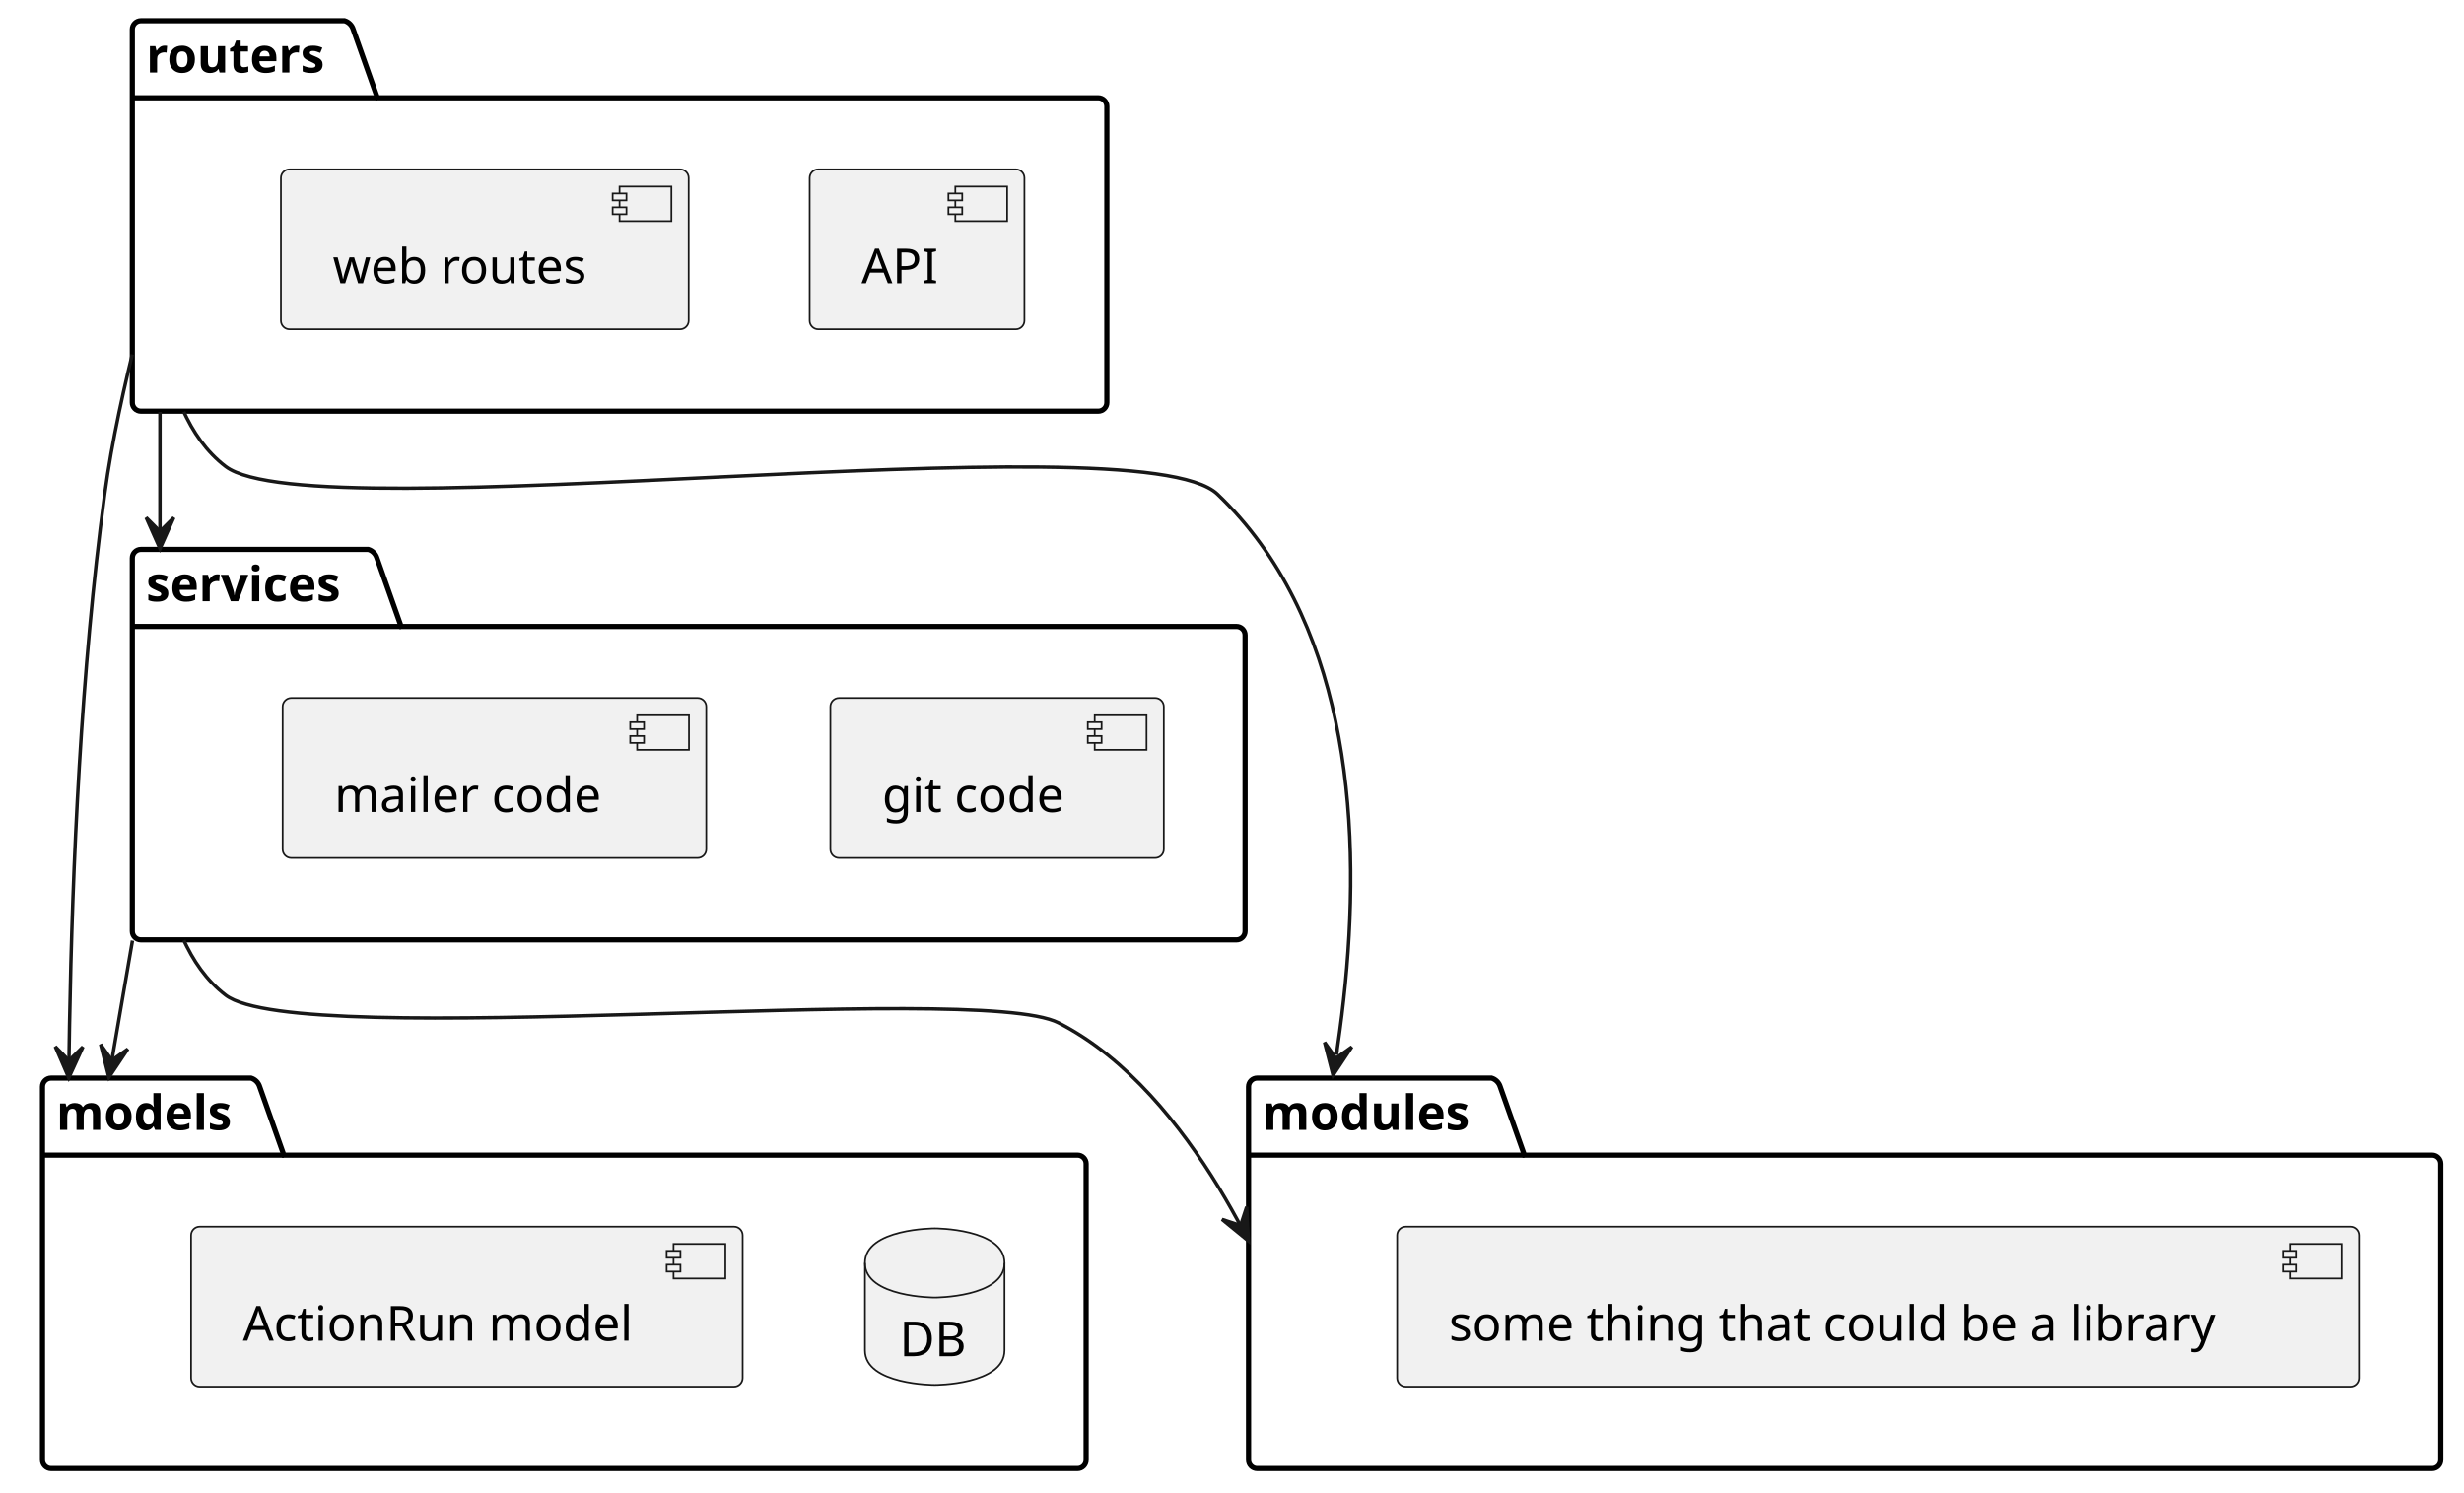
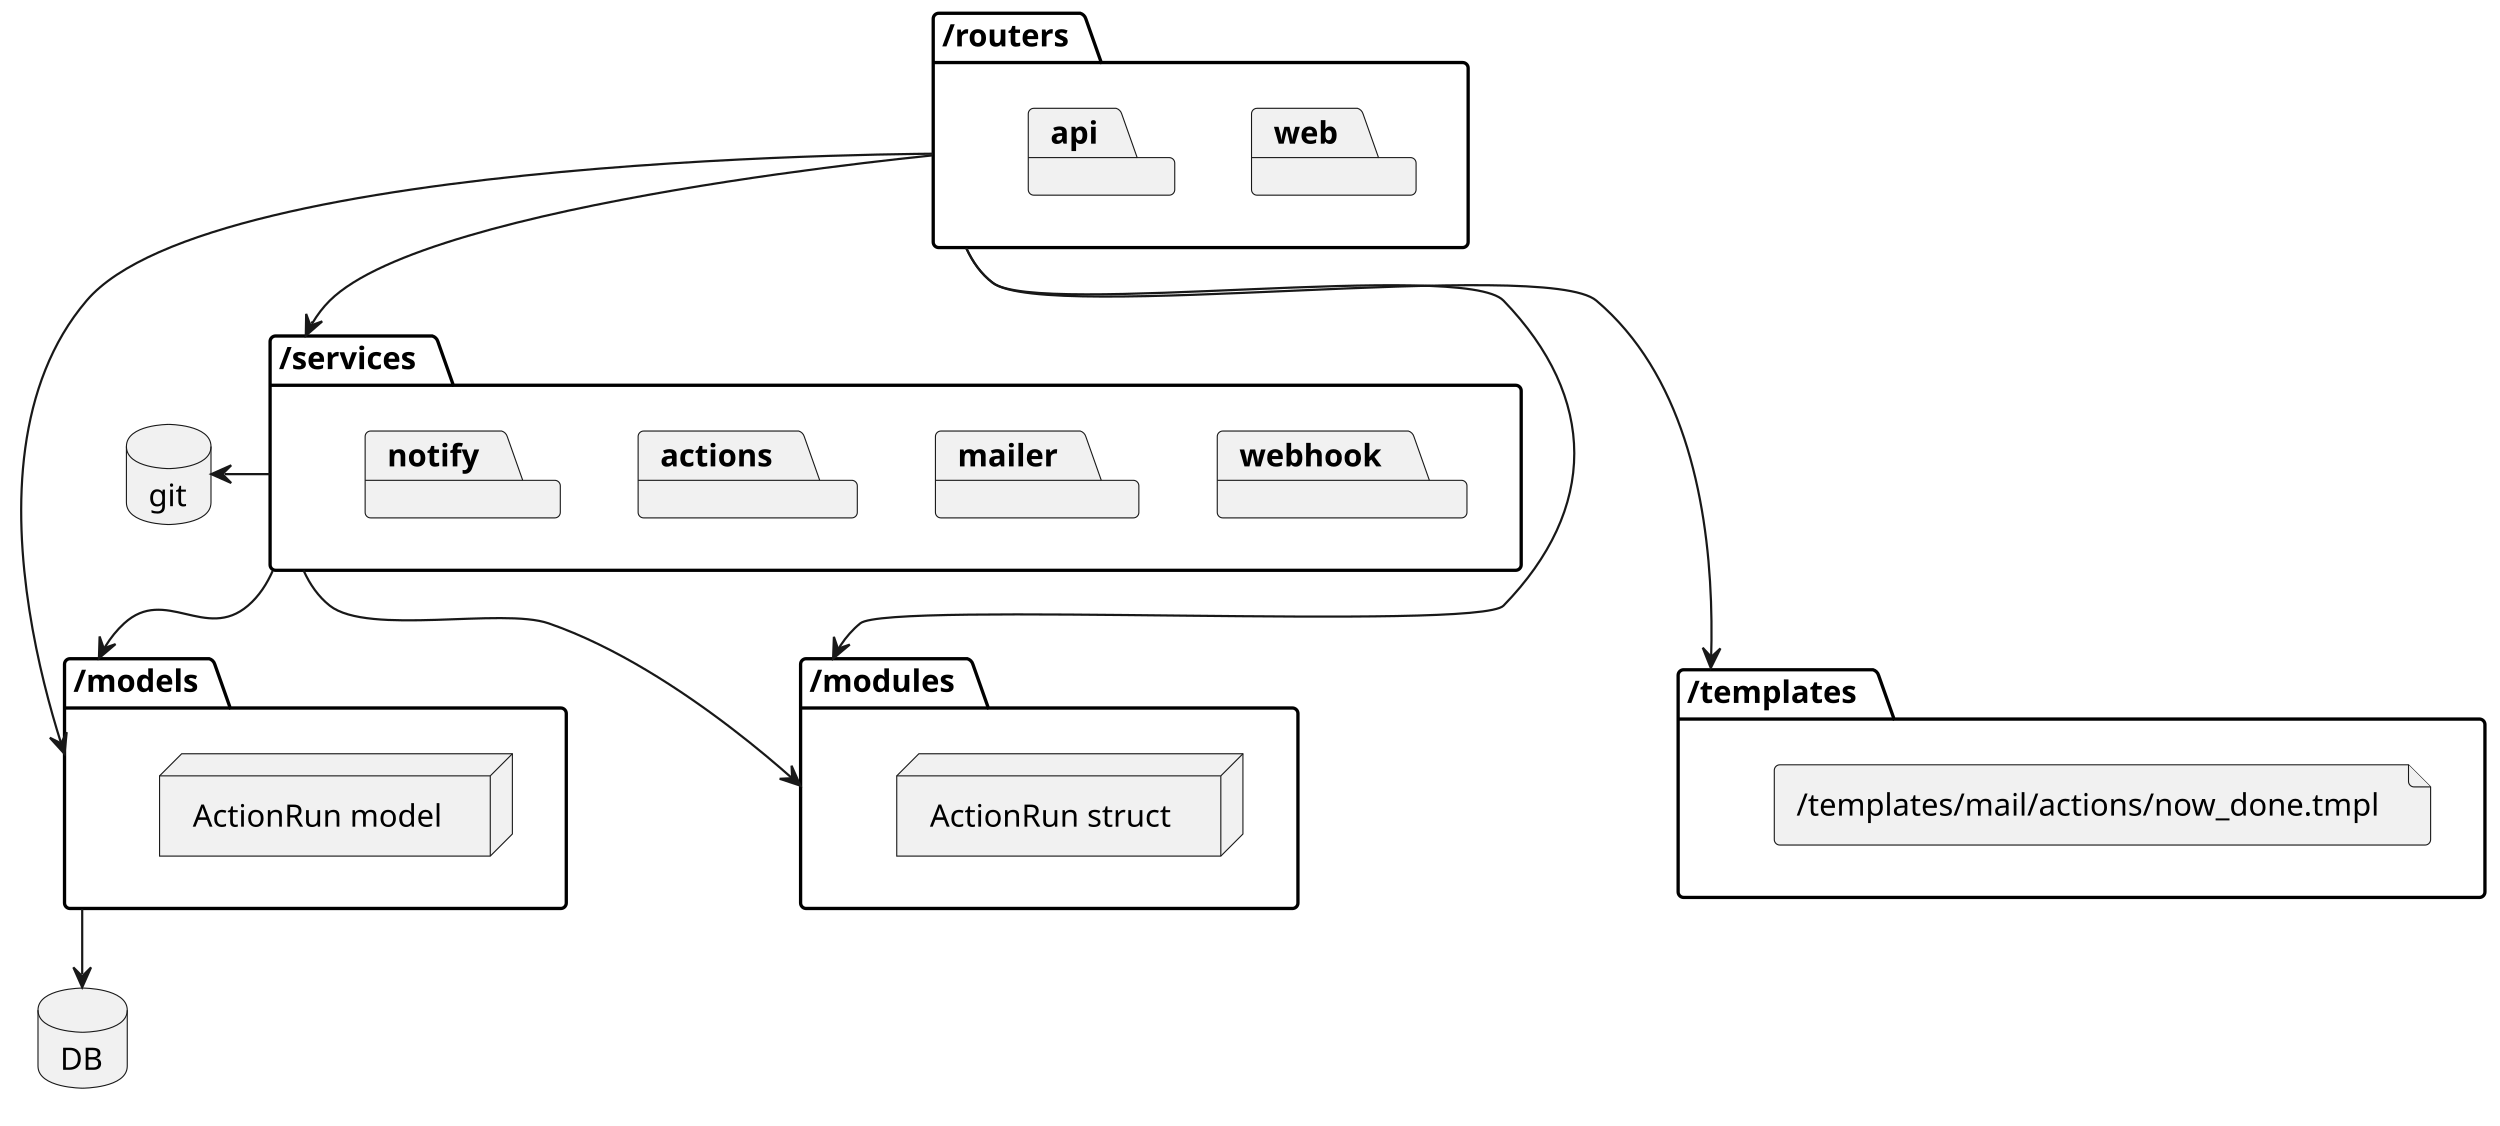
- <svg xmlns="http://www.w3.org/2000/svg" contentStyleType="text/css" data-diagram-type="DESCRIPTION" height="432px" preserveAspectRatio="none" style="width:713px;height:432px;background:#FFFFFF;" version="1.1" viewBox="0 0 713 432" width="713px" zoomAndPan="magnify">
+ <svg xmlns="http://www.w3.org/2000/svg" contentStyleType="text/css" data-diagram-type="DESCRIPTION" height="509px" preserveAspectRatio="none" style="width:1131px;height:509px;background:#FFFFFF;" version="1.1" viewBox="0 0 1131 509" width="1131px" zoomAndPan="magnify">
  <defs />
  <g>
-     <g class="cluster" data-entity="models" data-source-line="2" data-uid="ent0002" id="cluster_models">
-       <path d="M14.791,312 L72.645,312 A3.75,3.75 0 0 1 75.145,314.5 L82.145,334.297 L311.791,334.297 A2.5,2.5 0 0 1 314.291,336.797 L314.291,422.5 A2.5,2.5 0 0 1 311.791,425 L14.791,425 A2.5,2.5 0 0 1 12.291,422.5 L12.291,314.5 A2.5,2.5 0 0 1 14.791,312" fill="none" style="stroke:#000000;stroke-width:1.5;" />
-       <line style="stroke:#000000;stroke-width:1.5;" x1="12.291" x2="82.145" y1="334.297" y2="334.297" />
-       <text fill="#000000" font-family="sans-serif" font-size="14" font-weight="bold" lengthAdjust="spacing" textLength="56.855" x="16.291" y="326.995">models</text>
+     <g class="cluster" data-entity=".routers" data-source-line="6" data-uid="ent0002" id="cluster_.routers">
+       <path d="M424.688,6 L488.715,6 A3.75,3.75 0 0 1 491.215,8.5 L498.215,28.297 L661.688,28.297 A2.5,2.5 0 0 1 664.188,30.797 L664.188,109.5 A2.5,2.5 0 0 1 661.688,112 L424.688,112 A2.5,2.5 0 0 1 422.188,109.5 L422.188,8.5 A2.5,2.5 0 0 1 424.688,6" fill="none" style="stroke:#000000;stroke-width:1.5;" />
+       <line style="stroke:#000000;stroke-width:1.5;" x1="422.188" x2="498.215" y1="28.297" y2="28.297" />
+       <text fill="#000000" font-family="sans-serif" font-size="14" font-weight="bold" lengthAdjust="spacing" textLength="63.027" x="426.188" y="20.995">/routers</text>
    </g>
-     <g class="cluster" data-entity="modules" data-source-line="7" data-uid="ent0005" id="cluster_modules">
-       <path d="M363.791,312 L431.612,312 A3.75,3.75 0 0 1 434.112,314.5 L441.112,334.297 L703.791,334.297 A2.5,2.5 0 0 1 706.291,336.797 L706.291,422.5 A2.5,2.5 0 0 1 703.791,425 L363.791,425 A2.5,2.5 0 0 1 361.291,422.5 L361.291,314.5 A2.5,2.5 0 0 1 363.791,312" fill="none" style="stroke:#000000;stroke-width:1.5;" />
-       <line style="stroke:#000000;stroke-width:1.5;" x1="361.291" x2="441.112" y1="334.297" y2="334.297" />
-       <text fill="#000000" font-family="sans-serif" font-size="14" font-weight="bold" lengthAdjust="spacing" textLength="66.821" x="365.291" y="326.995">modules</text>
+     <g class="cluster" data-entity=".services" data-source-line="13" data-uid="ent0005" id="cluster_.services">
+       <path d="M124.688,152 L195.585,152 A3.75,3.75 0 0 1 198.085,154.5 L205.085,174.297 L685.688,174.297 A2.5,2.5 0 0 1 688.188,176.797 L688.188,255.5 A2.5,2.5 0 0 1 685.688,258 L124.688,258 A2.5,2.5 0 0 1 122.188,255.5 L122.188,154.5 A2.5,2.5 0 0 1 124.688,152" fill="none" style="stroke:#000000;stroke-width:1.5;" />
+       <line style="stroke:#000000;stroke-width:1.5;" x1="122.188" x2="205.085" y1="174.297" y2="174.297" />
+       <text fill="#000000" font-family="sans-serif" font-size="14" font-weight="bold" lengthAdjust="spacing" textLength="69.897" x="126.188" y="166.995">/services</text>
    </g>
-     <g class="cluster" data-entity="services" data-source-line="11" data-uid="ent0007" id="cluster_services">
-       <path d="M40.791,159 L106.575,159 A3.75,3.75 0 0 1 109.075,161.5 L116.075,181.297 L357.791,181.297 A2.5,2.5 0 0 1 360.291,183.797 L360.291,269.5 A2.5,2.5 0 0 1 357.791,272 L40.791,272 A2.5,2.5 0 0 1 38.291,269.5 L38.291,161.5 A2.5,2.5 0 0 1 40.791,159" fill="none" style="stroke:#000000;stroke-width:1.5;" />
-       <line style="stroke:#000000;stroke-width:1.5;" x1="38.291" x2="116.075" y1="181.297" y2="181.297" />
-       <text fill="#000000" font-family="sans-serif" font-size="14" font-weight="bold" lengthAdjust="spacing" textLength="64.784" x="42.291" y="173.995">services</text>
+     <g class="cluster" data-entity=".models" data-source-line="25" data-uid="ent0014" id="cluster_.models">
+       <path d="M31.688,298 L94.655,298 A3.75,3.75 0 0 1 97.155,300.5 L104.155,320.297 L253.688,320.297 A2.5,2.5 0 0 1 256.188,322.797 L256.188,408.5 A2.5,2.5 0 0 1 253.688,411 L31.688,411 A2.5,2.5 0 0 1 29.188,408.5 L29.188,300.5 A2.5,2.5 0 0 1 31.688,298" fill="none" style="stroke:#000000;stroke-width:1.5;" />
+       <line style="stroke:#000000;stroke-width:1.5;" x1="29.188" x2="104.155" y1="320.297" y2="320.297" />
+       <text fill="#000000" font-family="sans-serif" font-size="14" font-weight="bold" lengthAdjust="spacing" textLength="61.968" x="33.188" y="312.995">/models</text>
    </g>
-     <g class="cluster" data-entity="routers" data-source-line="20" data-uid="ent0010" id="cluster_routers">
-       <path d="M40.791,6 L99.705,6 A3.75,3.75 0 0 1 102.205,8.5 L109.205,28.297 L317.791,28.297 A2.5,2.5 0 0 1 320.291,30.797 L320.291,116.5 A2.5,2.5 0 0 1 317.791,119 L40.791,119 A2.5,2.5 0 0 1 38.291,116.5 L38.291,8.5 A2.5,2.5 0 0 1 40.791,6" fill="none" style="stroke:#000000;stroke-width:1.5;" />
-       <line style="stroke:#000000;stroke-width:1.5;" x1="38.291" x2="109.205" y1="28.297" y2="28.297" />
-       <text fill="#000000" font-family="sans-serif" font-size="14" font-weight="bold" lengthAdjust="spacing" textLength="57.914" x="42.291" y="20.995">routers</text>
+     <g class="cluster" data-entity=".modules" data-source-line="30" data-uid="ent0017" id="cluster_.modules">
+       <path d="M364.688,298 L437.622,298 A3.75,3.75 0 0 1 440.122,300.5 L447.122,320.297 L584.688,320.297 A2.5,2.5 0 0 1 587.188,322.797 L587.188,408.5 A2.5,2.5 0 0 1 584.688,411 L364.688,411 A2.5,2.5 0 0 1 362.188,408.5 L362.188,300.5 A2.5,2.5 0 0 1 364.688,298" fill="none" style="stroke:#000000;stroke-width:1.5;" />
+       <line style="stroke:#000000;stroke-width:1.5;" x1="362.188" x2="447.122" y1="320.297" y2="320.297" />
+       <text fill="#000000" font-family="sans-serif" font-size="14" font-weight="bold" lengthAdjust="spacing" textLength="71.935" x="366.188" y="312.995">/modules</text>
    </g>
-     <g class="entity" data-entity="DB" data-source-line="3" data-uid="ent0003" id="entity_DB">
-       <path d="M250.291,365.5 C250.291,355.5 270.483,355.5 270.483,355.5 C270.483,355.5 290.675,355.5 290.675,365.5 L290.675,390.797 C290.675,400.797 270.483,400.797 270.483,400.797 C270.483,400.797 250.291,400.797 250.291,390.797 L250.291,365.5" fill="#F1F1F1" style="stroke:#181818;stroke-width:0.5;" />
-       <path d="M250.291,365.5 C250.291,375.5 270.483,375.5 270.483,375.5 C270.483,375.5 290.675,375.5 290.675,365.5" fill="none" style="stroke:#181818;stroke-width:0.5;" />
-       <text fill="#000000" font-family="sans-serif" font-size="14" lengthAdjust="spacing" textLength="20.385" x="260.291" y="392.495">DB</text>
+     <g class="cluster" data-entity=".templates" data-source-line="39" data-uid="ent0019" id="cluster_.templates">
+       <path d="M761.688,303 L847.364,303 A3.75,3.75 0 0 1 849.864,305.5 L856.864,325.297 L1121.688,325.297 A2.5,2.5 0 0 1 1124.188,327.797 L1124.188,403.5 A2.5,2.5 0 0 1 1121.688,406 L761.688,406 A2.5,2.5 0 0 1 759.188,403.5 L759.188,305.5 A2.5,2.5 0 0 1 761.688,303" fill="none" style="stroke:#000000;stroke-width:1.5;" />
+       <line style="stroke:#000000;stroke-width:1.5;" x1="759.188" x2="856.864" y1="325.297" y2="325.297" />
+       <text fill="#000000" font-family="sans-serif" font-size="14" font-weight="bold" lengthAdjust="spacing" textLength="84.677" x="763.188" y="317.995">/templates</text>
    </g>
-     <g class="entity" data-entity="ActionRun model" data-source-line="4" data-uid="ent0004" id="entity_ActionRun model">
-       <rect fill="#F1F1F1" height="46.297" rx="2.5" ry="2.5" style="stroke:#181818;stroke-width:0.5;" width="159.608" x="55.291" y="355" />
-       <rect fill="#F1F1F1" height="10" style="stroke:#181818;stroke-width:0.5;" width="15" x="194.899" y="360" />
-       <rect fill="#F1F1F1" height="2" style="stroke:#181818;stroke-width:0.5;" width="4" x="192.899" y="362" />
-       <rect fill="#F1F1F1" height="2" style="stroke:#181818;stroke-width:0.5;" width="4" x="192.899" y="366" />
-       <text fill="#000000" font-family="sans-serif" font-size="14" lengthAdjust="spacing" textLength="119.608" x="70.291" y="387.995">ActionRun model</text>
+     <g class="entity" data-entity="web" data-source-line="7" data-uid="ent0003" id="entity_web">
+       <path d="M568.688,49 L614.138,49 A3.75,3.75 0 0 1 616.638,51.5 L623.638,71.297 L638.138,71.297 A2.5,2.5 0 0 1 640.638,73.797 L640.638,85.797 A2.5,2.5 0 0 1 638.138,88.297 L568.688,88.297 A2.5,2.5 0 0 1 566.188,85.797 L566.188,51.5 A2.5,2.5 0 0 1 568.688,49" fill="#F1F1F1" style="stroke:#181818;stroke-width:0.5;" />
+       <line style="stroke:#181818;stroke-width:0.5;" x1="566.188" x2="623.638" y1="71.297" y2="71.297" />
+       <text fill="#000000" font-family="sans-serif" font-size="14" font-weight="bold" lengthAdjust="spacing" textLength="32.45" x="576.188" y="64.995">web</text>
    </g>
-     <g class="entity" data-entity="some thing that could be a library" data-source-line="8" data-uid="ent0006" id="entity_some thing that could be a library">
-       <rect fill="#F1F1F1" height="46.297" rx="2.5" ry="2.5" style="stroke:#181818;stroke-width:0.5;" width="278.287" x="404.291" y="355" />
-       <rect fill="#F1F1F1" height="10" style="stroke:#181818;stroke-width:0.5;" width="15" x="662.578" y="360" />
-       <rect fill="#F1F1F1" height="2" style="stroke:#181818;stroke-width:0.5;" width="4" x="660.578" y="362" />
-       <rect fill="#F1F1F1" height="2" style="stroke:#181818;stroke-width:0.5;" width="4" x="660.578" y="366" />
-       <text fill="#000000" font-family="sans-serif" font-size="14" lengthAdjust="spacing" textLength="238.287" x="419.291" y="387.995">some thing that could be a library</text>
+     <g class="entity" data-entity="api" data-source-line="8" data-uid="ent0004" id="entity_api">
+       <path d="M467.688,49 L504.955,49 A3.75,3.75 0 0 1 507.455,51.5 L514.455,71.297 L528.955,71.297 A2.5,2.5 0 0 1 531.455,73.797 L531.455,85.797 A2.5,2.5 0 0 1 528.955,88.297 L467.688,88.297 A2.5,2.5 0 0 1 465.188,85.797 L465.188,51.5 A2.5,2.5 0 0 1 467.688,49" fill="#F1F1F1" style="stroke:#181818;stroke-width:0.5;" />
+       <line style="stroke:#181818;stroke-width:0.5;" x1="465.188" x2="514.455" y1="71.297" y2="71.297" />
+       <text fill="#000000" font-family="sans-serif" font-size="14" font-weight="bold" lengthAdjust="spacing" textLength="24.268" x="475.188" y="64.995">api</text>
    </g>
-     <g class="entity" data-entity="git code" data-source-line="12" data-uid="ent0008" id="entity_git code">
-       <rect fill="#F1F1F1" height="46.297" rx="2.5" ry="2.5" style="stroke:#181818;stroke-width:0.5;" width="96.478" x="240.291" y="202" />
-       <rect fill="#F1F1F1" height="10" style="stroke:#181818;stroke-width:0.5;" width="15" x="316.769" y="207" />
-       <rect fill="#F1F1F1" height="2" style="stroke:#181818;stroke-width:0.5;" width="4" x="314.769" y="209" />
-       <rect fill="#F1F1F1" height="2" style="stroke:#181818;stroke-width:0.5;" width="4" x="314.769" y="213" />
-       <text fill="#000000" font-family="sans-serif" font-size="14" lengthAdjust="spacing" textLength="56.478" x="255.291" y="234.995">git code</text>
+     <g class="entity" data-entity="notify" data-source-line="14" data-uid="ent0006" id="entity_notify">
+       <path d="M167.688,195 L226.981,195 A3.75,3.75 0 0 1 229.481,197.5 L236.481,217.297 L250.981,217.297 A2.5,2.5 0 0 1 253.481,219.797 L253.481,231.797 A2.5,2.5 0 0 1 250.981,234.297 L167.688,234.297 A2.5,2.5 0 0 1 165.188,231.797 L165.188,197.5 A2.5,2.5 0 0 1 167.688,195" fill="#F1F1F1" style="stroke:#181818;stroke-width:0.5;" />
+       <line style="stroke:#181818;stroke-width:0.5;" x1="165.188" x2="236.481" y1="217.297" y2="217.297" />
+       <text fill="#000000" font-family="sans-serif" font-size="14" font-weight="bold" lengthAdjust="spacing" textLength="46.293" x="175.188" y="210.995">notify</text>
    </g>
-     <g class="entity" data-entity="mailer code" data-source-line="13" data-uid="ent0009" id="entity_mailer code">
-       <rect fill="#F1F1F1" height="46.297" rx="2.5" ry="2.5" style="stroke:#181818;stroke-width:0.5;" width="122.578" x="81.791" y="202" />
-       <rect fill="#F1F1F1" height="10" style="stroke:#181818;stroke-width:0.5;" width="15" x="184.369" y="207" />
-       <rect fill="#F1F1F1" height="2" style="stroke:#181818;stroke-width:0.5;" width="4" x="182.369" y="209" />
-       <rect fill="#F1F1F1" height="2" style="stroke:#181818;stroke-width:0.5;" width="4" x="182.369" y="213" />
-       <text fill="#000000" font-family="sans-serif" font-size="14" lengthAdjust="spacing" textLength="82.578" x="96.791" y="234.995">mailer code</text>
+     <g class="entity" data-entity="actions" data-source-line="15" data-uid="ent0007" id="entity_actions">
+       <path d="M291.188,195 L361.343,195 A3.75,3.75 0 0 1 363.843,197.5 L370.843,217.297 L385.343,217.297 A2.5,2.5 0 0 1 387.843,219.797 L387.843,231.797 A2.5,2.5 0 0 1 385.343,234.297 L291.188,234.297 A2.5,2.5 0 0 1 288.688,231.797 L288.688,197.5 A2.5,2.5 0 0 1 291.188,195" fill="#F1F1F1" style="stroke:#181818;stroke-width:0.5;" />
+       <line style="stroke:#181818;stroke-width:0.5;" x1="288.688" x2="370.843" y1="217.297" y2="217.297" />
+       <text fill="#000000" font-family="sans-serif" font-size="14" font-weight="bold" lengthAdjust="spacing" textLength="57.155" x="298.688" y="210.995">actions</text>
    </g>
-     <g class="entity" data-entity="API" data-source-line="21" data-uid="ent0011" id="entity_API">
-       <rect fill="#F1F1F1" height="46.297" rx="2.5" ry="2.5" style="stroke:#181818;stroke-width:0.5;" width="62.148" x="234.291" y="49" />
-       <rect fill="#F1F1F1" height="10" style="stroke:#181818;stroke-width:0.5;" width="15" x="276.439" y="54" />
-       <rect fill="#F1F1F1" height="2" style="stroke:#181818;stroke-width:0.5;" width="4" x="274.439" y="56" />
-       <rect fill="#F1F1F1" height="2" style="stroke:#181818;stroke-width:0.5;" width="4" x="274.439" y="60" />
-       <text fill="#000000" font-family="sans-serif" font-size="14" lengthAdjust="spacing" textLength="22.148" x="249.291" y="81.995">API</text>
+     <g class="entity" data-entity="mailer" data-source-line="16" data-uid="ent0008" id="entity_mailer">
+       <path d="M425.688,195 L488.72,195 A3.75,3.75 0 0 1 491.22,197.5 L498.22,217.297 L512.72,217.297 A2.5,2.5 0 0 1 515.22,219.797 L515.22,231.797 A2.5,2.5 0 0 1 512.72,234.297 L425.688,234.297 A2.5,2.5 0 0 1 423.188,231.797 L423.188,197.5 A2.5,2.5 0 0 1 425.688,195" fill="#F1F1F1" style="stroke:#181818;stroke-width:0.5;" />
+       <line style="stroke:#181818;stroke-width:0.5;" x1="423.188" x2="498.22" y1="217.297" y2="217.297" />
+       <text fill="#000000" font-family="sans-serif" font-size="14" font-weight="bold" lengthAdjust="spacing" textLength="50.032" x="433.188" y="210.995">mailer</text>
    </g>
-     <g class="entity" data-entity="web routes" data-source-line="22" data-uid="ent0012" id="entity_web routes">
-       <rect fill="#F1F1F1" height="46.297" rx="2.5" ry="2.5" style="stroke:#181818;stroke-width:0.5;" width="117.991" x="81.291" y="49" />
-       <rect fill="#F1F1F1" height="10" style="stroke:#181818;stroke-width:0.5;" width="15" x="179.282" y="54" />
-       <rect fill="#F1F1F1" height="2" style="stroke:#181818;stroke-width:0.5;" width="4" x="177.282" y="56" />
-       <rect fill="#F1F1F1" height="2" style="stroke:#181818;stroke-width:0.5;" width="4" x="177.282" y="60" />
-       <text fill="#000000" font-family="sans-serif" font-size="14" lengthAdjust="spacing" textLength="77.991" x="96.291" y="81.995">web routes</text>
+     <g class="entity" data-entity="webhook" data-source-line="17" data-uid="ent0009" id="entity_webhook">
+       <path d="M553.188,195 L637.151,195 A3.75,3.75 0 0 1 639.651,197.5 L646.651,217.297 L661.151,217.297 A2.5,2.5 0 0 1 663.651,219.797 L663.651,231.797 A2.5,2.5 0 0 1 661.151,234.297 L553.188,234.297 A2.5,2.5 0 0 1 550.688,231.797 L550.688,197.5 A2.5,2.5 0 0 1 553.188,195" fill="#F1F1F1" style="stroke:#181818;stroke-width:0.5;" />
+       <line style="stroke:#181818;stroke-width:0.5;" x1="550.688" x2="646.651" y1="217.297" y2="217.297" />
+       <text fill="#000000" font-family="sans-serif" font-size="14" font-weight="bold" lengthAdjust="spacing" textLength="70.964" x="560.688" y="210.995">webhook</text>
    </g>
-     <g class="link" data-entity-1="services" data-entity-2="models" data-source-line="33" data-uid="lnk13" id="link_services_models">
-       <path d="M38.333,272.221 C38.287,272.486 38.242,272.752 38.196,273.019 C38.104,273.553 38.011,274.089 37.919,274.627 C36.436,283.236 34.862,292.382 33.287,301.526 C32.893,303.812 32.499,306.099 32.107,308.376 C31.911,309.515 32.734,304.739 32.538,305.873" fill="none" id="services-to-models" style="stroke:#181818;stroke-width:1;" />
-       <polygon fill="#181818" points="31.52,311.786,36.989,303.595,32.369,306.858,29.106,302.237,31.52,311.786" style="stroke:#181818;stroke-width:1;" />
+     <g class="entity" data-entity="ActionRun model" data-source-line="26" data-uid="ent0015" id="entity_ActionRun model">
+       <polygon fill="#F1F1F1" points="72.188,351,82.188,341,231.796,341,231.796,377.297,221.796,387.297,72.188,387.297,72.188,351" style="stroke:#181818;stroke-width:0.5;" />
+       <line style="stroke:#181818;stroke-width:0.5;" x1="221.796" x2="231.796" y1="351" y2="341" />
+       <line style="stroke:#181818;stroke-width:0.5;" x1="72.188" x2="221.796" y1="351" y2="351" />
+       <line style="stroke:#181818;stroke-width:0.5;" x1="221.796" x2="221.796" y1="351" y2="387.297" />
+       <text fill="#000000" font-family="sans-serif" font-size="14" lengthAdjust="spacing" textLength="119.608" x="87.188" y="373.995">ActionRun model</text>
    </g>
-     <g class="link" data-entity-1="services" data-entity-2="modules" data-source-line="34" data-uid="lnk14" id="link_services_modules">
-       <path d="M53.207,272.139 C53.298,272.338 53.39,272.536 53.483,272.733 C53.67,273.128 53.861,273.521 54.056,273.91 C54.447,274.689 54.857,275.458 55.286,276.213 C56.144,277.724 57.08,279.184 58.1,280.577 C60.141,283.362 62.519,285.879 65.291,288 C86.571,304.28 282.421,283.83 306.291,296 C326.291,306.195 341.866,325.978 352.526,343.44 C355.191,347.806 357.548,352.026 359.591,355.916 C360.102,356.888 360.593,357.84 361.065,358.768 C361.123,358.884 358.474,353.645 358.533,353.761" fill="none" id="services-to-modules" style="stroke:#181818;stroke-width:1;" />
-       <polygon fill="#181818" points="361.24,359.115,360.748,349.278,358.984,354.653,353.609,352.889,361.24,359.115" style="stroke:#181818;stroke-width:1;" />
+     <g class="entity" data-entity="ActionRun struct" data-source-line="31" data-uid="ent0018" id="entity_ActionRun struct">
+       <polygon fill="#F1F1F1" points="405.688,351,415.688,341,562.302,341,562.302,377.297,552.302,387.297,405.688,387.297,405.688,351" style="stroke:#181818;stroke-width:0.5;" />
+       <line style="stroke:#181818;stroke-width:0.5;" x1="552.302" x2="562.302" y1="351" y2="341" />
+       <line style="stroke:#181818;stroke-width:0.5;" x1="405.688" x2="552.302" y1="351" y2="351" />
+       <line style="stroke:#181818;stroke-width:0.5;" x1="552.302" x2="552.302" y1="351" y2="387.297" />
+       <text fill="#000000" font-family="sans-serif" font-size="14" lengthAdjust="spacing" textLength="116.614" x="420.688" y="373.995">ActionRun struct</text>
    </g>
-     <g class="link" data-entity-1="routers" data-entity-2="services" data-source-line="36" data-uid="lnk15" id="link_routers_services">
-       <path d="M46.291,119.221 C46.291,119.486 46.291,119.752 46.291,120.019 C46.291,120.553 46.291,121.089 46.291,121.627 C46.291,130.236 46.291,139.382 46.291,148.526 C46.291,150.812 46.291,153.099 46.291,155.376 C46.291,156.515 46.291,151.652 46.291,152.786" fill="none" id="routers-to-services" style="stroke:#181818;stroke-width:1;" />
-       <polygon fill="#181818" points="46.291,158.786,50.291,149.786,46.291,153.786,42.291,149.786,46.291,158.786" style="stroke:#181818;stroke-width:1;" />
+     <g class="entity" data-entity=".templates.mail.actions.now_done.tmpl" data-source-line="41" data-uid="ent0020" id="entity_.templates.mail.actions.now_done.tmpl">
+       <path d="M802.688,348.5 L802.688,379.797 A2.5,2.5 0 0 0 805.188,382.297 L1097.111,382.297 A2.5,2.5 0 0 0 1099.611,379.797 L1099.611,356 L1089.611,346 L805.188,346 A2.5,2.5 0 0 0 802.688,348.5" fill="#F1F1F1" style="stroke:#181818;stroke-width:0.5;" />
+       <path d="M1089.611,346 L1089.611,353.5 A2.5,2.5 0 0 0 1092.111,356 L1099.611,356" fill="#F1F1F1" style="stroke:#181818;stroke-width:0.5;" />
+       <text fill="#000000" font-family="sans-serif" font-size="14" lengthAdjust="spacing" textLength="276.924" x="812.688" y="368.995">/templates/mail/actions/now_done.tmpl</text>
    </g>
-     <g class="link" data-entity-1="routers" data-entity-2="modules" data-source-line="37" data-uid="lnk16" id="link_routers_modules">
-       <path d="M53.186,119.166 C53.277,119.364 53.369,119.562 53.463,119.76 C53.649,120.154 53.84,120.546 54.036,120.935 C54.428,121.714 54.838,122.482 55.267,123.236 C56.126,124.746 57.064,126.204 58.086,127.594 C60.13,130.375 62.513,132.886 65.291,135 C90.671,154.32 329.231,120.95 352.291,143 C389.381,178.47 394.078,235.71 389.284,284.697 C388.685,290.821 387.938,296.815 387.087,302.622 C386.661,305.526 387.206,302.466 386.734,305.268" fill="none" id="routers-to-modules" style="stroke:#181818;stroke-width:1;" />
-       <polygon fill="#181818" points="385.738,311.185,391.176,302.974,386.568,306.254,383.287,301.646,385.738,311.185" style="stroke:#181818;stroke-width:1;" />
+     <g class="entity" data-entity="git" data-source-line="23" data-uid="ent0013" id="entity_git">
+       <path d="M57.188,202 C57.188,192 76.32,192 76.32,192 C76.32,192 95.453,192 95.453,202 L95.453,227.297 C95.453,237.297 76.32,237.297 76.32,237.297 C76.32,237.297 57.188,237.297 57.188,227.297 L57.188,202" fill="#F1F1F1" style="stroke:#181818;stroke-width:0.5;" />
+       <path d="M57.188,202 C57.188,212 76.32,212 76.32,212 C76.32,212 95.453,212 95.453,202" fill="none" style="stroke:#181818;stroke-width:0.5;" />
+       <text fill="#000000" font-family="sans-serif" font-size="14" lengthAdjust="spacing" textLength="18.266" x="67.188" y="228.995">git</text>
    </g>
-     <g class="link" data-entity-1="routers" data-entity-2="models" data-source-line="38" data-uid="lnk17" id="link_routers_models">
-       <path d="M38.271,102.585 C37.838,104.356 37.403,106.171 36.97,108.023 C36.103,111.725 35.243,115.569 34.426,119.474 C32.79,127.284 31.321,135.34 30.291,143 C23.461,193.775 20.931,251.255 20.123,296.539 C20.073,299.369 20.029,302.152 19.991,304.882 C19.972,306.247 19.955,307.599 19.939,308.938 C19.931,309.607 19.924,310.273 19.917,310.935 C19.913,311.266 19.972,305.597 19.968,305.926" fill="none" id="routers-to-models" style="stroke:#181818;stroke-width:1;" />
-       <polygon fill="#181818" points="19.906,311.926,24,302.968,19.958,306.926,16,302.885,19.906,311.926" style="stroke:#181818;stroke-width:1;" />
+     <g class="entity" data-entity="DB" data-source-line="28" data-uid="ent0016" id="entity_DB">
+       <path d="M17.188,457 C17.188,447 37.38,447 37.38,447 C37.38,447 57.572,447 57.572,457 L57.572,482.297 C57.572,492.297 37.38,492.297 37.38,492.297 C37.38,492.297 17.188,492.297 17.188,482.297 L17.188,457" fill="#F1F1F1" style="stroke:#181818;stroke-width:0.5;" />
+       <path d="M17.188,457 C17.188,467 37.38,467 37.38,467 C37.38,467 57.572,467 57.572,457" fill="none" style="stroke:#181818;stroke-width:0.5;" />
+       <text fill="#000000" font-family="sans-serif" font-size="14" lengthAdjust="spacing" textLength="20.385" x="27.188" y="483.995">DB</text>
+     </g>
+     <g class="link" data-entity-1=".routers" data-entity-2=".services" data-source-line="51" data-uid="lnk21" id="link_.routers_.services">
+       <path d="M421.861,70.308 C421.677,70.327 421.489,70.346 421.299,70.365 C420.539,70.443 419.735,70.525 418.887,70.613 C412.104,71.315 402.562,72.351 391.072,73.724 C368.093,76.471 337.324,80.569 305.256,86.059 C241.12,97.037 171.787,113.58 149.188,136 C146.139,139.025 143.55,142.454 141.354,146.144 C140.256,147.989 141.784,144.458 140.874,146.417" fill="none" id="/routers-to-/services" style="stroke:#181818;stroke-width:1;" />
+       <polygon fill="#181818" points="138.346,151.858,145.766,145.381,140.453,147.324,138.511,142.011,138.346,151.858" style="stroke:#181818;stroke-width:1;" />
+     </g>
+     <g class="link" data-entity-1=".routers" data-entity-2=".modules" data-source-line="52" data-uid="lnk22" id="link_.routers_.modules">
+       <path d="M437.145,112.219 C437.188,112.314 437.231,112.408 437.275,112.502 C440.059,118.529 443.9,124.015 449.188,128 C469.697,143.45 662.347,117.53 680.188,136 C722.798,180.11 722.957,230.04 680.188,274 C668.908,285.59 401.728,271.78 389.188,282 C385.717,284.829 382.809,288.16 380.377,291.831 C379.162,293.666 378.065,295.587 377.077,297.571 C377.015,297.695 379.59,292.43 379.529,292.555" fill="none" id="/routers-to-/modules" style="stroke:#181818;stroke-width:1;" />
+       <polygon fill="#181818" points="376.893,297.944,384.44,291.617,379.09,293.453,377.254,288.102,376.893,297.944" style="stroke:#181818;stroke-width:1;" />
+     </g>
+     <g class="link" data-entity-1=".routers" data-entity-2=".models" data-source-line="53" data-uid="lnk23" id="link_.routers_.models">
+       <path d="M422.003,69.539 C421.563,69.542 421.105,69.546 420.632,69.551 C418.737,69.569 416.58,69.592 414.18,69.624 C404.578,69.752 391.08,70.008 374.849,70.525 C342.388,71.558 298.998,73.63 253.996,77.782 C163.993,86.088 67.543,102.715 39.188,136 C6.987,173.8 6,229.38 13.3,276.081 C16.95,299.432 22.672,320.563 27.6,336.142 C27.908,337.115 28.213,338.067 28.514,338.997 C28.665,339.462 28.814,339.921 28.963,340.374 C29.037,340.601 27.233,335.127 27.307,335.351" fill="none" id="/routers-to-/models" style="stroke:#181818;stroke-width:1;" />
+       <polygon fill="#181818" points="29.185,341.05,30.167,331.25,27.62,336.301,22.569,333.754,29.185,341.05" style="stroke:#181818;stroke-width:1;" />
+     </g>
+     <g class="link" data-entity-1=".routers" data-entity-2=".templates" data-source-line="55" data-uid="lnk24" id="link_.routers_.templates">
+       <path d="M437.127,112.246 C437.17,112.341 437.213,112.435 437.257,112.529 C440.044,118.552 443.89,124.03 449.188,128 C473.478,146.2 699.018,116.4 722.188,136 C760.832,168.695 772.337,224.197 774.056,272.135 C774.271,278.127 774.333,284.001 774.276,289.698 C774.247,292.546 774.189,295.35 774.105,298.102 C774.063,299.478 774.256,294.846 774.202,296.195" fill="none" id="/routers-to-/templates" style="stroke:#181818;stroke-width:1;" />
+       <polygon fill="#181818" points="773.961,302.19,778.319,293.358,774.161,297.194,770.325,293.037,773.961,302.19" style="stroke:#181818;stroke-width:1;" />
+     </g>
+     <g class="link" data-entity-1=".services" data-entity-2=".models" data-source-line="57" data-uid="lnk25" id="link_.services_.models">
+       <path d="M123.346,258.279 C123.304,258.374 123.262,258.469 123.22,258.564 C123.135,258.753 123.05,258.942 122.964,259.13 C122.791,259.507 122.614,259.882 122.433,260.255 C122.072,261 121.694,261.736 121.299,262.462 C120.508,263.913 119.65,265.322 118.718,266.675 C116.853,269.38 114.691,271.86 112.188,274 C93.078,290.33 74.737,265.03 56.188,282 C52.884,285.022 50.102,288.501 47.763,292.28 C47.178,293.225 46.621,294.189 46.091,295.169 C45.826,295.659 45.567,296.153 45.315,296.651 C45.189,296.9 45.065,297.15 44.942,297.401 C44.881,297.526 47.423,292.246 47.362,292.372" fill="none" id="/services-to-/models" style="stroke:#181818;stroke-width:1;" />
+       <polygon fill="#181818" points="44.759,297.777,52.268,291.404,46.928,293.273,45.06,287.933,44.759,297.777" style="stroke:#181818;stroke-width:1;" />
+     </g>
+     <g class="link" data-entity-1=".services" data-entity-2=".modules" data-source-line="58" data-uid="lnk26" id="link_.services_.modules">
+       <path d="M137.305,258.011 C137.348,258.106 137.391,258.201 137.434,258.296 C140.199,264.347 143.993,269.895 149.188,274 C166.507,287.68 227.327,274.78 248.188,282 C278.457,292.48 308.485,312.265 331.176,329.658 C342.522,338.354 352.033,346.452 358.824,352.49 C359.673,353.244 360.479,353.967 361.241,354.654 C361.432,354.826 361.62,354.996 361.805,355.163 C361.897,355.247 357.544,351.3 357.635,351.382" fill="none" id="/services-to-/modules" style="stroke:#181818;stroke-width:1;" />
+       <polygon fill="#181818" points="362.08,355.413,358.1,346.404,358.376,352.054,352.726,352.33,362.08,355.413" style="stroke:#181818;stroke-width:1;" />
+     </g>
+     <g class="link" data-entity-1="git" data-entity-2=".services" data-source-line="61" data-uid="lnk29" id="link_git_.services">
+       <path d="M101.597,214.5 C107.272,214.5 106.948,214.5 112.623,214.5 C115.46,214.5 118.297,214.5 121.135,214.5 C121.312,214.5 121.49,214.5 121.667,214.5 C121.756,214.5 121.844,214.5 121.933,214.5 C121.977,214.5 122.022,214.5 122.066,214.5" fill="none" id="git-backto-/services" style="stroke:#181818;stroke-width:1;" />
+       <polygon fill="#181818" points="95.597,214.5,104.597,218.5,100.597,214.5,104.597,210.5,95.597,214.5" style="stroke:#181818;stroke-width:1;" />
+     </g>
+     <g class="link" data-entity-1=".models" data-entity-2="DB" data-source-line="63" data-uid="lnk30" id="link_.models_DB">
+       <path d="M37.188,411.269 C37.188,411.407 37.188,411.546 37.188,411.684 C37.188,412.792 37.188,413.904 37.188,415.016 C37.188,417.241 37.188,419.47 37.188,421.687 C37.188,430.555 37.188,433.228 37.188,440.65" fill="none" id="/models-to-DB" style="stroke:#181818;stroke-width:1;" />
+       <polygon fill="#181818" points="37.188,446.65,41.188,437.65,37.188,441.65,33.188,437.65,37.188,446.65" style="stroke:#181818;stroke-width:1;" />
    </g>
  </g>
</svg>
